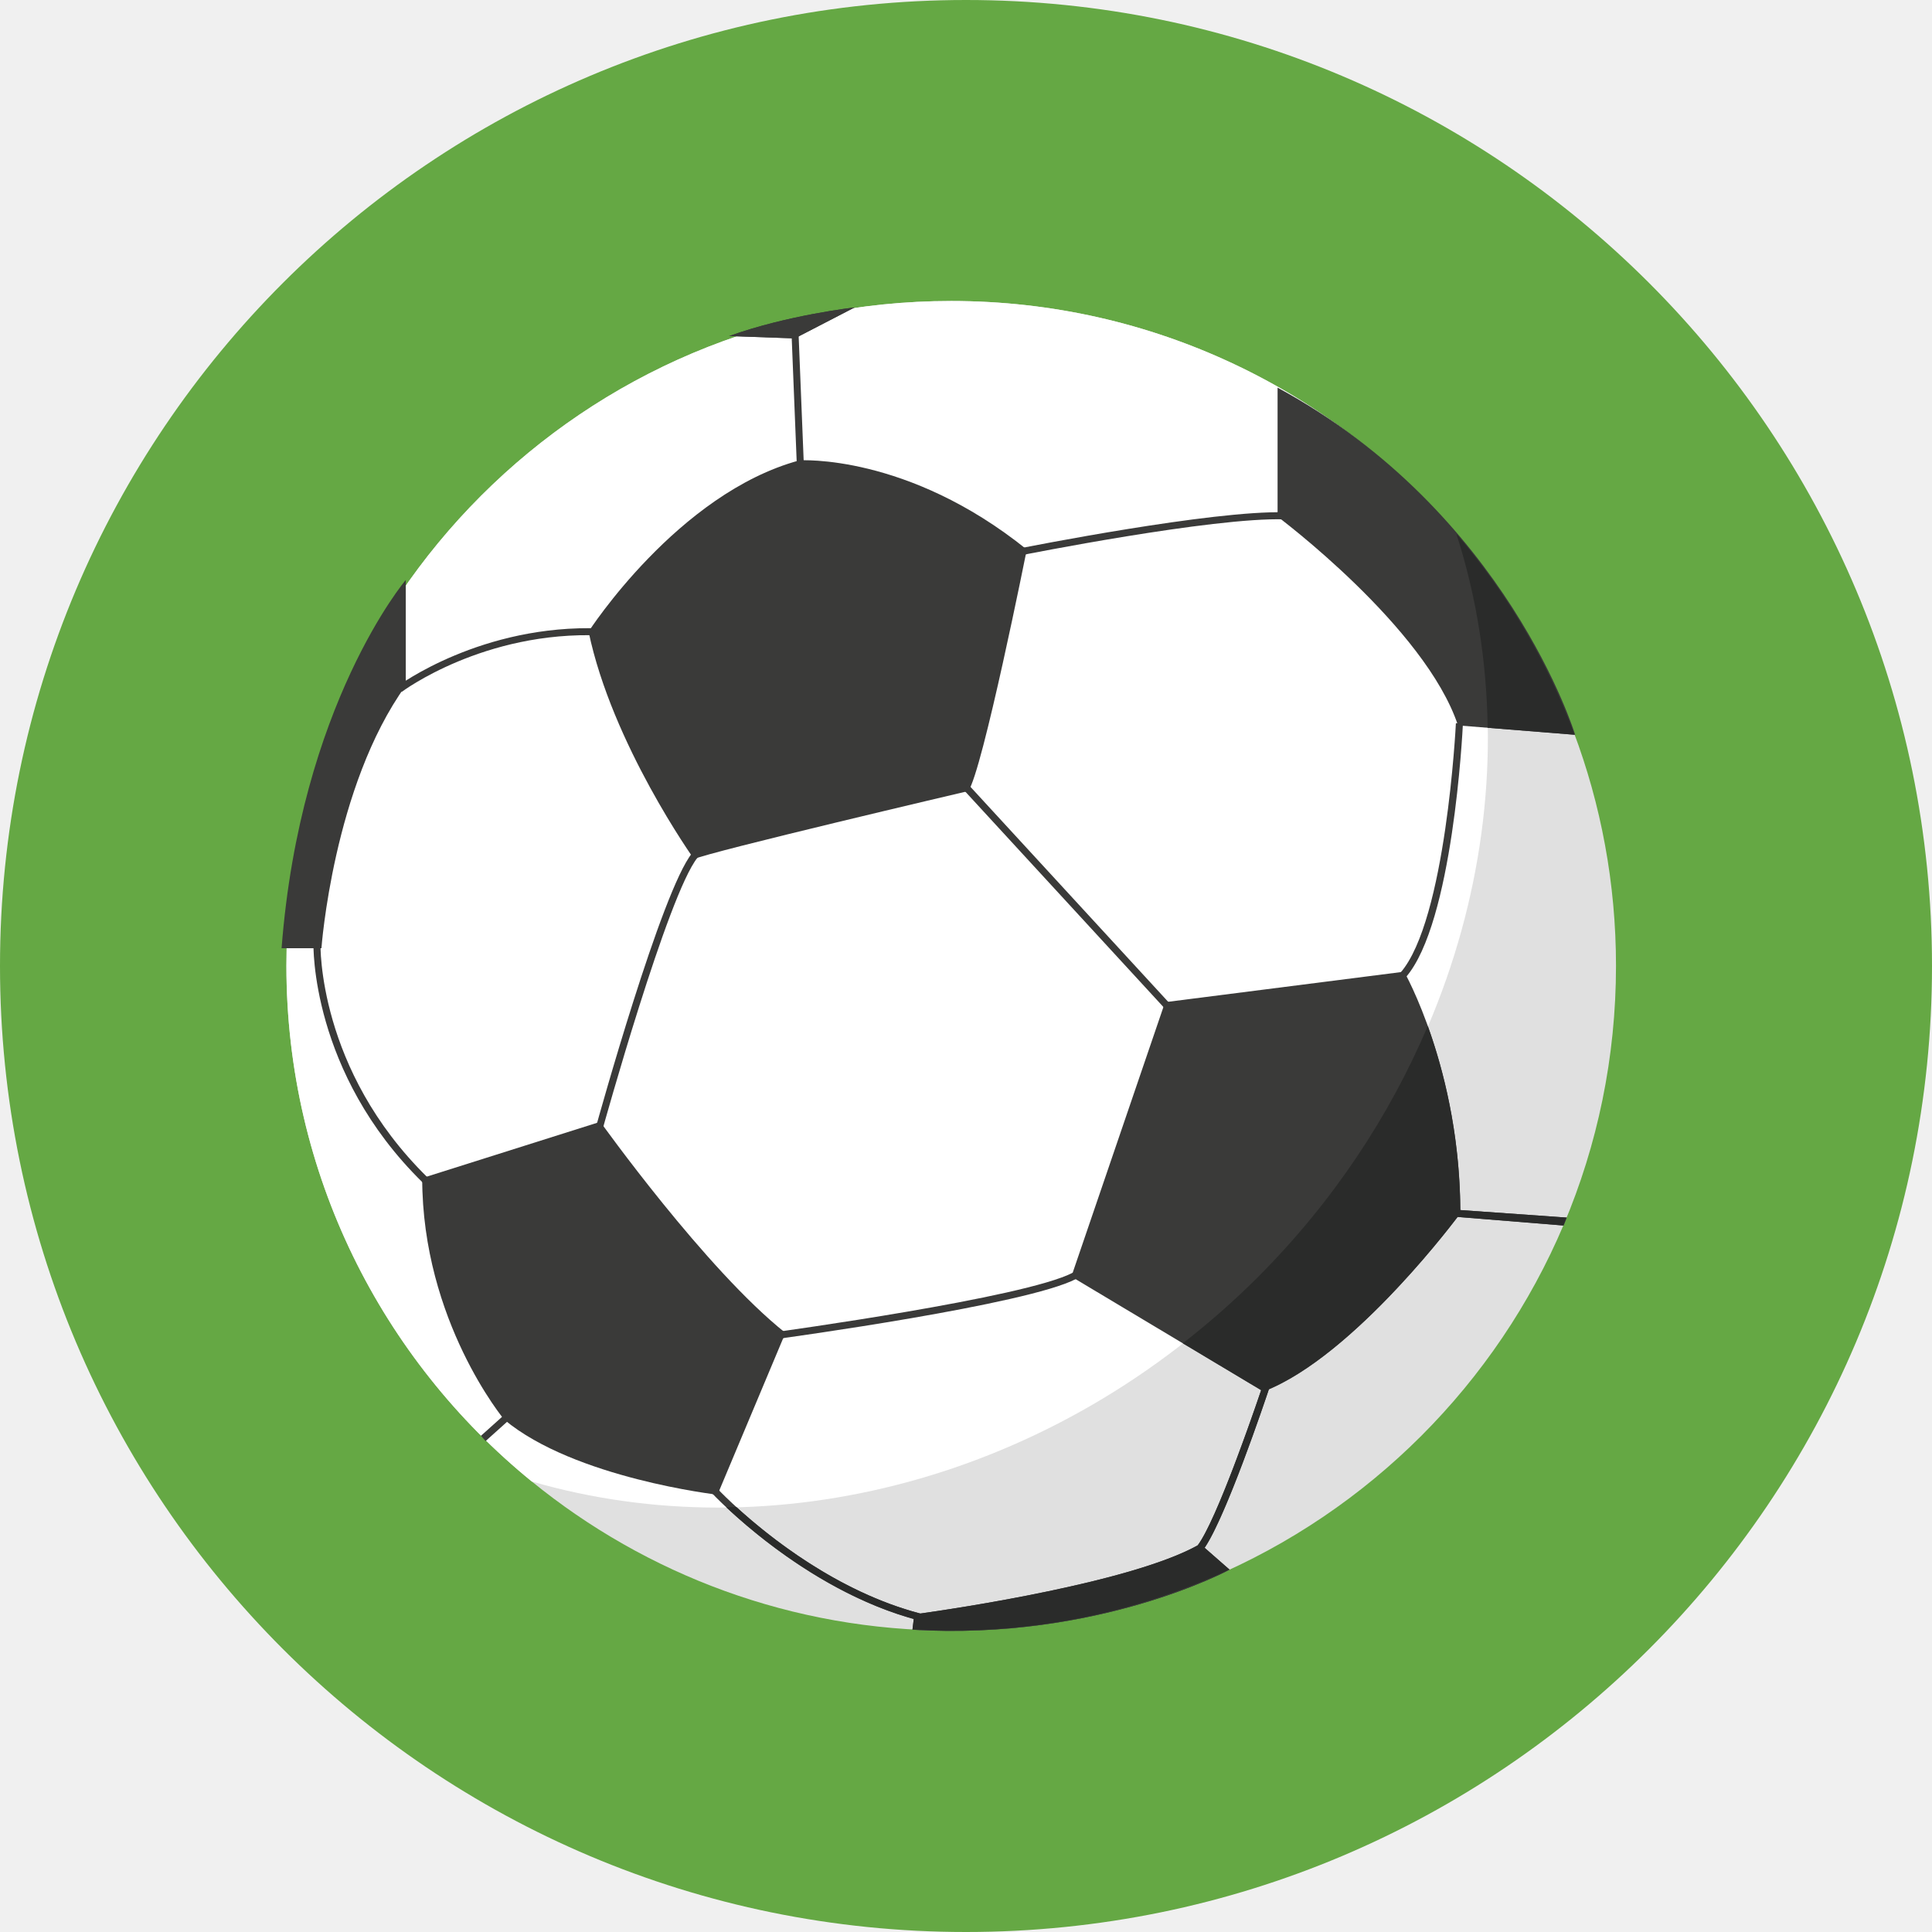
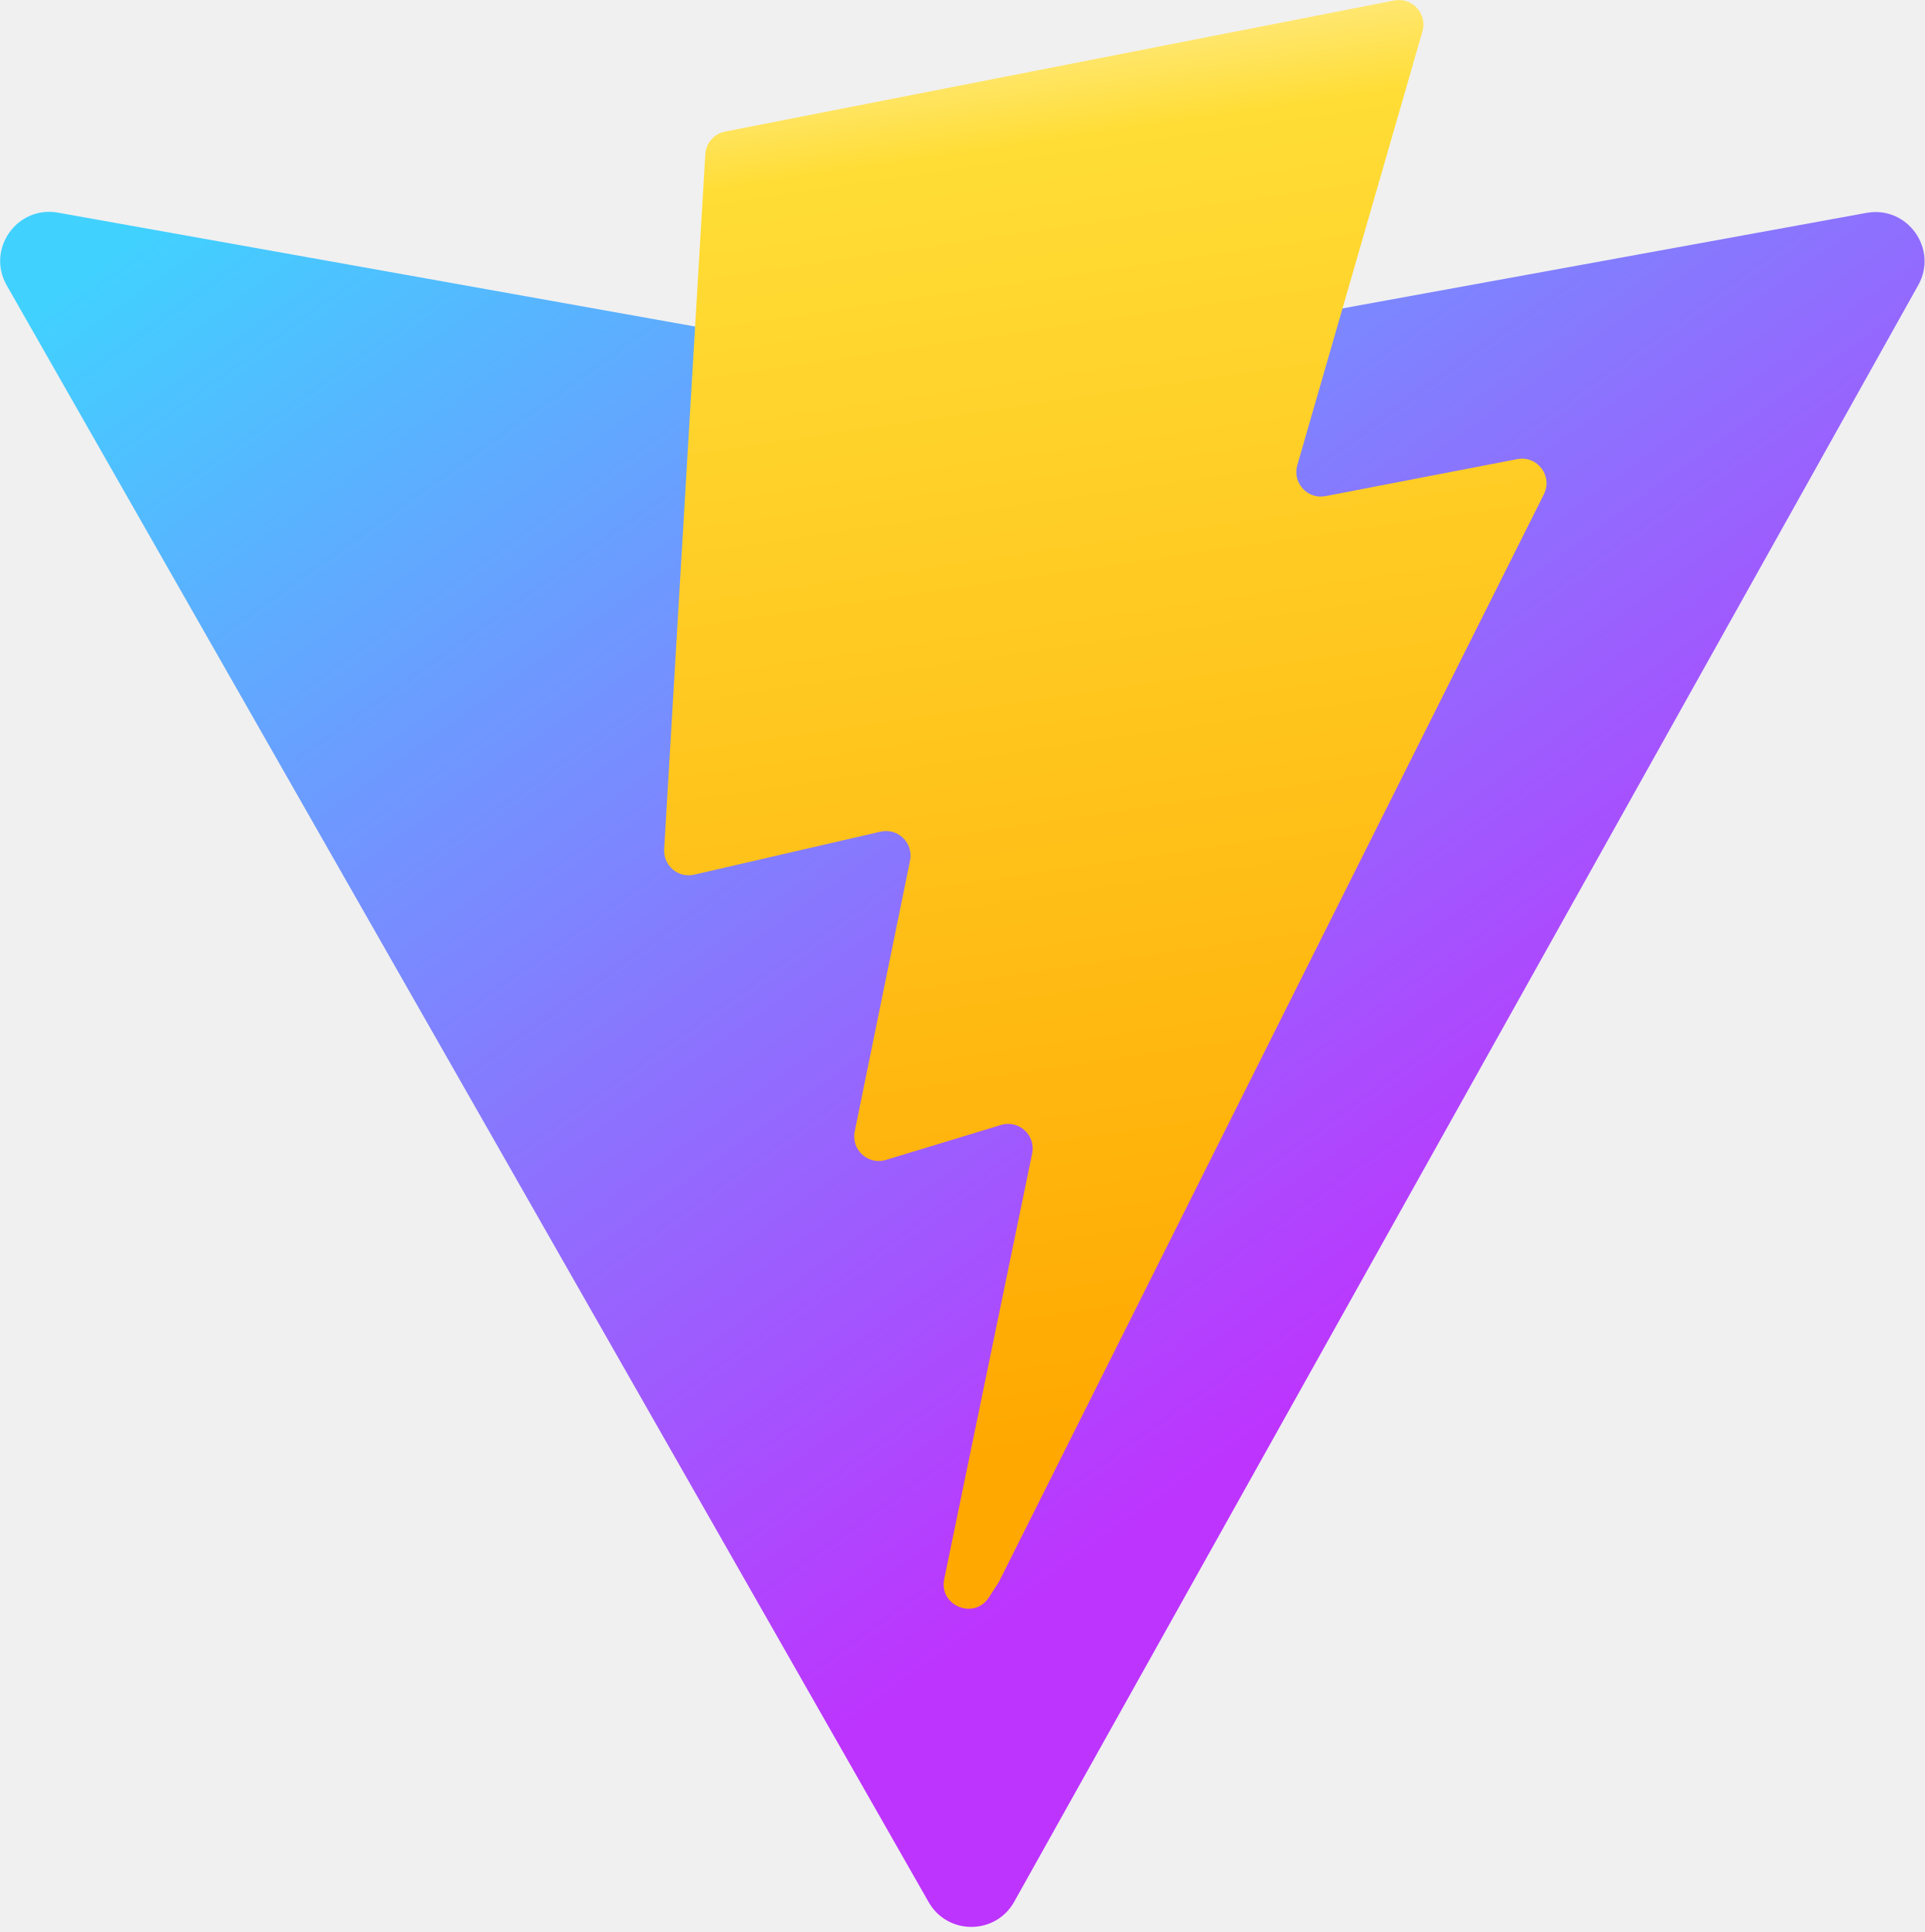
- <svg xmlns="http://www.w3.org/2000/svg" version="1.1" id="Layer_1" viewBox="0 0 473.654 473.654" xml:space="preserve">
-   <circle style="fill:#65A844;" cx="236.827" cy="236.827" r="236.827" />
-   <path style="fill:#E0E0E0;" d="M357.058,130.896c-29.89-34.931-74.272-57.103-123.858-57.103  c-90.008,0-162.982,72.97-162.982,162.982c0,51.019,23.455,96.541,60.155,126.428c28.051,22.841,63.831,36.554,102.827,36.554  c90.015,0,162.982-72.967,162.982-162.982C396.182,196.343,381.433,159.381,357.058,130.896z" />
-   <path style="fill:#FFFFFF;" d="M308.328,313.156c51.176-51.176,67.918-122.613,48.73-182.256  c-29.89-34.935-74.272-57.107-123.858-57.107c-90.008,0-162.982,72.97-162.982,162.982c0,51.019,23.455,96.541,60.155,126.428  C189.125,380.255,258.382,363.105,308.328,313.156z" />
-   <g>
-     <path style="fill:#3A3A39;" d="M144.299,154.845c0,0,21.832-33.925,51.707-41.984c0,0,26.424-1.728,55.727,21.862   c0,0-10.916,54.62-14.36,59.22c0,0-63.775,14.951-67.223,16.678C170.154,210.62,150.043,182.443,144.299,154.845z" />
-     <path style="fill:#3A3A39;" d="M313.215,95.034v31.629c0,0,36.195,27.026,44.235,51.18l28.724,2.3   C386.171,180.143,369.519,125.519,313.215,95.034z" />
-     <path style="fill:#3A3A39;" d="M285.632,245.697l58.607-7.475c0,0,13.788,24.15,13.788,59.227c0,0-25.852,35.085-48.263,43.712   l-47.107-28.185L285.632,245.697z" />
-     <path style="fill:#3A3A39;" d="M147.171,275.023c0,0,25.852,36.221,45.387,51.748l-16.656,39.677c0,0-35.051-4.024-52.279-18.402   c0,0-20.115-24.15-20.115-59.224L147.171,275.023z" />
-     <path style="fill:#3A3A39;" d="M69.033,232.471h9.772c0,0,2.868-39.684,20.676-64.41v-25.878   C99.48,142.186,73.628,172.671,69.033,232.471z" />
-     <path style="fill:#3A3A39;" d="M223.698,399.547l0.456-3.77c0,0,52.283-6.903,70.098-17.254l7.195,6.301   C301.447,384.825,269.193,402.277,223.698,399.547z" />
-     <path style="fill:#3A3A39;" d="M178.77,82.387l16.088,0.572l14.663-7.584C209.517,75.375,193.134,77.211,178.77,82.387z" />
-     <path style="fill:#3A3A39;" d="M250.241,136.15l-0.344-1.69c1.926-0.389,47.347-9.375,65.05-8.859l-0.052,1.728   C297.367,126.757,250.705,136.053,250.241,136.15z" />
-     <path style="fill:#3A3A39;" d="M344.654,239.587l-1.301-1.129c11.159-12.857,13.556-60.667,13.578-61.15l1.724,0.086   C358.558,179.384,356.209,226.293,344.654,239.587z" />
-     <polygon style="fill:#3A3A39;" points="383.332,300.449 357.088,298.324 357.204,296.601 384.11,298.504  " />
-     <rect x="224.801" y="219.195" transform="matrix(-0.677 -0.736 0.736 -0.677 276.9406 561.6566)" style="fill:#3A3A39;" width="73.835" height="1.724" />
-     <path style="fill:#3A3A39;" d="M294.447,380.625l-1.283-1.152c4.989-5.55,16.297-39.467,16.409-39.812l1.634,0.55   C310.747,341.625,299.678,374.814,294.447,380.625z" />
-     <path style="fill:#3A3A39;" d="M190.292,328.29l-0.236-1.702c0.606-0.09,61.172-8.395,72.967-14.577l0.808,1.526   C251.767,319.857,192.794,327.953,190.292,328.29z" />
-     <path style="fill:#3A3A39;" d="M147.698,276.99l-1.66-0.46c0.658-2.367,16.147-58.135,23.642-67.376l1.343,1.084   C163.752,219.203,147.855,276.418,147.698,276.99z" />
-     <path style="fill:#3A3A39;" d="M225.287,397.281c-28.638-7.46-50.608-31.068-50.832-31.308l1.268-1.171   c0.221,0.239,21.858,23.481,49.998,30.807L225.287,397.281z" />
-     <path style="fill:#3A3A39;" d="M103.605,289.888c-27.527-26.989-26.772-58.349-26.757-58.655l1.724,0.056   c-0.015,0.314-0.725,30.934,26.241,57.365L103.605,289.888z" />
-     <path style="fill:#3A3A39;" d="M98.478,169.631l-1.036-1.376c0.206-0.15,20.613-15.306,49.893-14.192l-0.071,1.724   C118.608,154.601,98.68,169.481,98.478,169.631z" />
-     <rect x="179.478" y="96.796" transform="matrix(-0.0402 -0.9992 0.9992 -0.0402 105.8382 296.9785)" style="fill:#3A3A39;" width="32.153" height="1.72" />
-     <rect x="120.737" y="345.659" transform="matrix(-0.6679 -0.7442 0.7442 -0.6679 -57.5464 674.0128)" style="fill:#3A3A39;" width="1.724" height="8.373" />
-     <path style="fill:#3A3A39;" d="M223.709,399.45l-0.011,0.097c45.496,2.726,77.749-14.726,77.749-14.726l-0.037-0.034   c-20.755,9.585-43.85,14.966-68.21,14.966C230.014,399.757,226.854,399.633,223.709,399.45z" />
-     <path style="fill:#3A3A39;" d="M195.77,81.575l0.037,0.89l13.709-7.09c0,0-16.383,1.836-30.751,7.012l15.336,0.546l-0.052-1.286   L195.77,81.575z" />
-     <path style="fill:#3A3A39;" d="M250.241,136.15c0.041-0.011,0.486-0.097,1.256-0.247c0.153-0.748,0.236-1.178,0.236-1.178   c-0.221-0.179-0.434-0.322-0.654-0.497c-0.613,0.12-1.036,0.206-1.182,0.236L250.241,136.15z" />
-     <path style="fill:#3A3A39;" d="M314.061,127.31c0.277,0.007,0.565,0.004,0.834,0.015l0.052-1.728   c-0.55-0.015-1.129-0.022-1.731-0.022v1.088C313.215,126.663,313.563,126.932,314.061,127.31z" />
-     <path style="fill:#3A3A39;" d="M358.629,177.936c0.011-0.251,0.022-0.452,0.026-0.542l-1.41-0.071   c0.06,0.172,0.15,0.344,0.206,0.516L358.629,177.936z" />
-     <path style="fill:#3A3A39;" d="M344.654,239.587c0.064-0.075,0.12-0.165,0.187-0.236c-0.385-0.74-0.602-1.129-0.602-1.129   l-0.778,0.097c-0.037,0.045-0.071,0.097-0.105,0.138L344.654,239.587z" />
-     <path style="fill:#3A3A39;" d="M383.273,300.445l0.06,0.004l0.778-1.948l-0.056-0.004   C383.789,299.147,383.542,299.802,383.273,300.445z" />
-     <path style="fill:#3A3A39;" d="M237.919,192.925l-0.576-0.632l-1.268,1.17l0.591,0.647c0.46-0.108,0.707-0.168,0.707-0.168   C237.538,193.721,237.725,193.355,237.919,192.925z" />
-     <polygon style="fill:#3A3A39;" points="287.323,246.636 286.373,245.6 285.632,245.697 285.221,246.894 286.059,247.803  " />
-     <path style="fill:#3A3A39;" d="M263.023,312.011c-0.015,0.007-0.034,0.015-0.049,0.022l-0.322,0.942l1.043,0.625   c0.041-0.019,0.09-0.041,0.131-0.064L263.023,312.011z" />
-     <path style="fill:#3A3A39;" d="M192.012,326.311c-1.185,0.168-1.892,0.266-1.952,0.277l0.236,1.702   c0.206-0.03,0.823-0.112,1.731-0.239l0.538-1.279C192.379,326.629,192.188,326.457,192.012,326.311z" />
-     <path style="fill:#3A3A39;" d="M170.97,210.314c0.019-0.022,0.037-0.052,0.056-0.075l-1.343-1.084   c-0.086,0.108-0.183,0.258-0.273,0.385c0.46,0.677,0.748,1.081,0.748,1.081C170.304,210.542,170.603,210.437,170.97,210.314z" />
-     <path style="fill:#3A3A39;" d="M146.386,275.274c-0.183,0.647-0.307,1.092-0.352,1.256l1.66,0.46   c0.011-0.037,0.101-0.363,0.247-0.89c-0.464-0.639-0.774-1.073-0.774-1.073L146.386,275.274z" />
-     <path style="fill:#3A3A39;" d="M176.328,365.427c-0.344-0.352-0.587-0.606-0.606-0.628l-1.268,1.171   c0.015,0.015,0.123,0.131,0.314,0.333c0.684,0.09,1.133,0.146,1.133,0.146L176.328,365.427z" />
-     <path style="fill:#3A3A39;" d="M104.809,288.654c-0.064-0.064-0.112-0.123-0.176-0.187l-1.129,0.359   c0,0.337,0.034,0.658,0.037,0.995c0.022,0.022,0.041,0.049,0.064,0.071L104.809,288.654z" />
-     <path style="fill:#3A3A39;" d="M78.572,231.289l-1.724-0.056c-0.004,0.034-0.007,0.501,0.011,1.238h1.724   C78.565,231.775,78.568,231.326,78.572,231.289z" />
-     <path style="fill:#3A3A39;" d="M144.52,155.764c0.912,0.007,1.81-0.015,2.741,0.022l0.071-1.724   c-0.853-0.034-1.668-0.004-2.502-0.011c-0.314,0.464-0.535,0.793-0.535,0.793C144.363,155.151,144.452,155.458,144.52,155.764z" />
-     <path style="fill:#3A3A39;" d="M98.437,169.578c0.348-0.509,0.688-1.017,1.043-1.515v-1.185c-1.29,0.823-2.004,1.346-2.042,1.376   L98.437,169.578z" />
-     <path style="fill:#3A3A39;" d="M197.064,113.702l-0.034-0.864c-0.647,0.007-1.025,0.026-1.025,0.026   c-0.236,0.064-0.456,0.161-0.688,0.228l0.026,0.688L197.064,113.702z" />
-     <polygon style="fill:#3A3A39;" points="195.808,82.465 195.77,81.575 194.05,81.646 194.103,82.933 194.854,82.959  " />
-     <path style="fill:#3A3A39;" d="M124.098,346.415l-1.032,0.927c0.325,0.423,0.553,0.703,0.553,0.703   c0.213,0.179,0.456,0.337,0.677,0.509l0.954-0.856L124.098,346.415z" />
-   </g>
-   <g>
-     <path style="fill:#2A2B2A;" d="M386.032,180.132c-6.742-18.152-16.615-34.789-28.974-49.235c4.906,15.25,7.427,31.27,7.662,47.526   L386.032,180.132z" />
-     <path style="fill:#2A2B2A;" d="M350.039,251.542c-9.427,22.157-23.305,43.207-41.711,61.613c-5.856,5.856-12,11.222-18.339,16.174   l19.199,11.488c-1.918,5.677-10.942,31.899-15.575,38.058c-16.54,9.14-59.545,15.519-67.989,16.705   c-20.351-5.329-37.242-18.93-45.114-26.128c-0.815,0.019-1.634,0.071-2.449,0.079c7.21,6.78,24.636,21.424,45.963,27.37l-0.31,2.55   c3.145,0.183,6.305,0.307,9.491,0.307c24.363,0,47.455-5.381,68.21-14.966l-6.092-5.333c5.291-7.771,14.704-35.683,15.774-38.899   c20.059-8.586,42.317-37.026,46.255-42.212l25.926,2.102c0.269-0.643,0.516-1.301,0.782-1.948l-26.05-1.84   C357.892,277.622,353.76,261.875,350.039,251.542z" />
-   </g>
+ <svg xmlns="http://www.w3.org/2000/svg" aria-hidden="true" role="img" class="iconify iconify--logos" width="31.88" height="32" preserveAspectRatio="xMidYMid meet" viewBox="0 0 256 257">
+   <defs>
+     <linearGradient id="IconifyId1813088fe1fbc01fb466" x1="-.828%" x2="57.636%" y1="7.652%" y2="78.411%">
+       <stop offset="0%" stop-color="#41D1FF" />
+       <stop offset="100%" stop-color="#BD34FE" />
+     </linearGradient>
+     <linearGradient id="IconifyId1813088fe1fbc01fb467" x1="43.376%" x2="50.316%" y1="2.242%" y2="89.03%">
+       <stop offset="0%" stop-color="#FFEA83" />
+       <stop offset="8.333%" stop-color="#FFDD35" />
+       <stop offset="100%" stop-color="#FFA800" />
+     </linearGradient>
+   </defs>
+   <path fill="url(#IconifyId1813088fe1fbc01fb466)" d="M255.153 37.938L134.897 252.976c-2.483 4.44-8.862 4.466-11.382.048L.875 37.958c-2.746-4.814 1.371-10.646 6.827-9.67l120.385 21.517a6.537 6.537 0 0 0 2.322-.004l117.867-21.483c5.438-.991 9.574 4.796 6.877 9.62Z" />
+   <path fill="url(#IconifyId1813088fe1fbc01fb467)" d="M185.432.063L96.44 17.501a3.268 3.268 0 0 0-2.634 3.014l-5.474 92.456a3.268 3.268 0 0 0 3.997 3.378l24.777-5.718c2.318-.535 4.413 1.507 3.936 3.838l-7.361 36.047c-.495 2.426 1.782 4.5 4.151 3.78l15.304-4.649c2.372-.72 4.652 1.36 4.15 3.788l-11.698 56.621c-.732 3.542 3.979 5.473 5.943 2.437l1.313-2.028l72.516-144.72c1.215-2.423-.88-5.186-3.54-4.672l-25.505 4.922c-2.396.462-4.435-1.77-3.759-4.114l16.646-57.705c.677-2.35-1.37-4.583-3.769-4.113Z" />
</svg>
